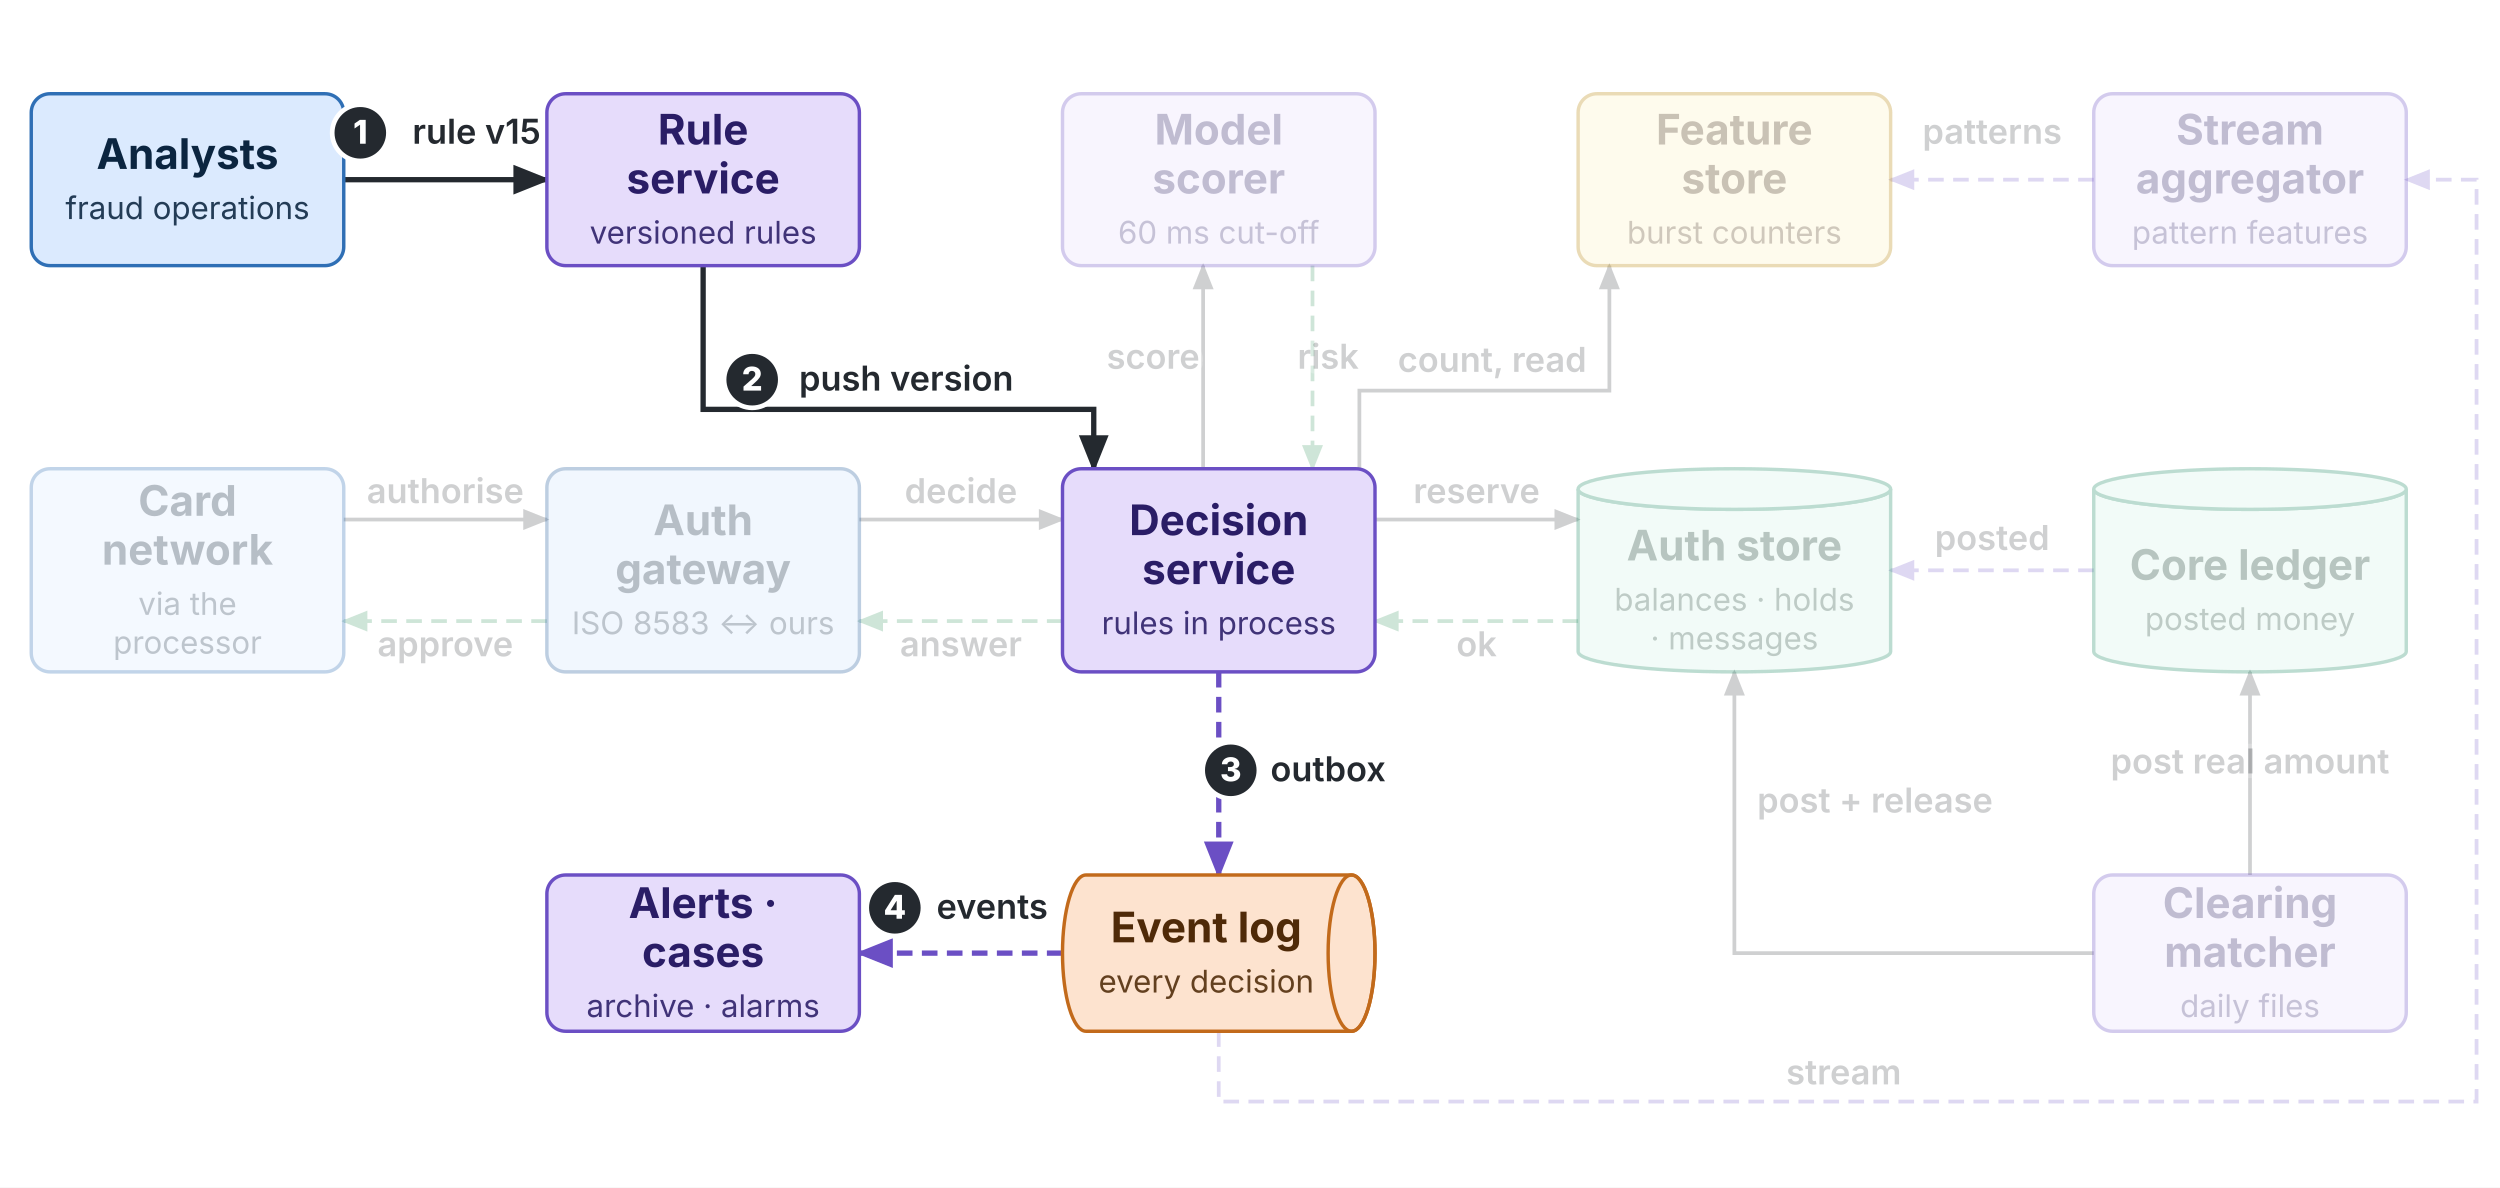
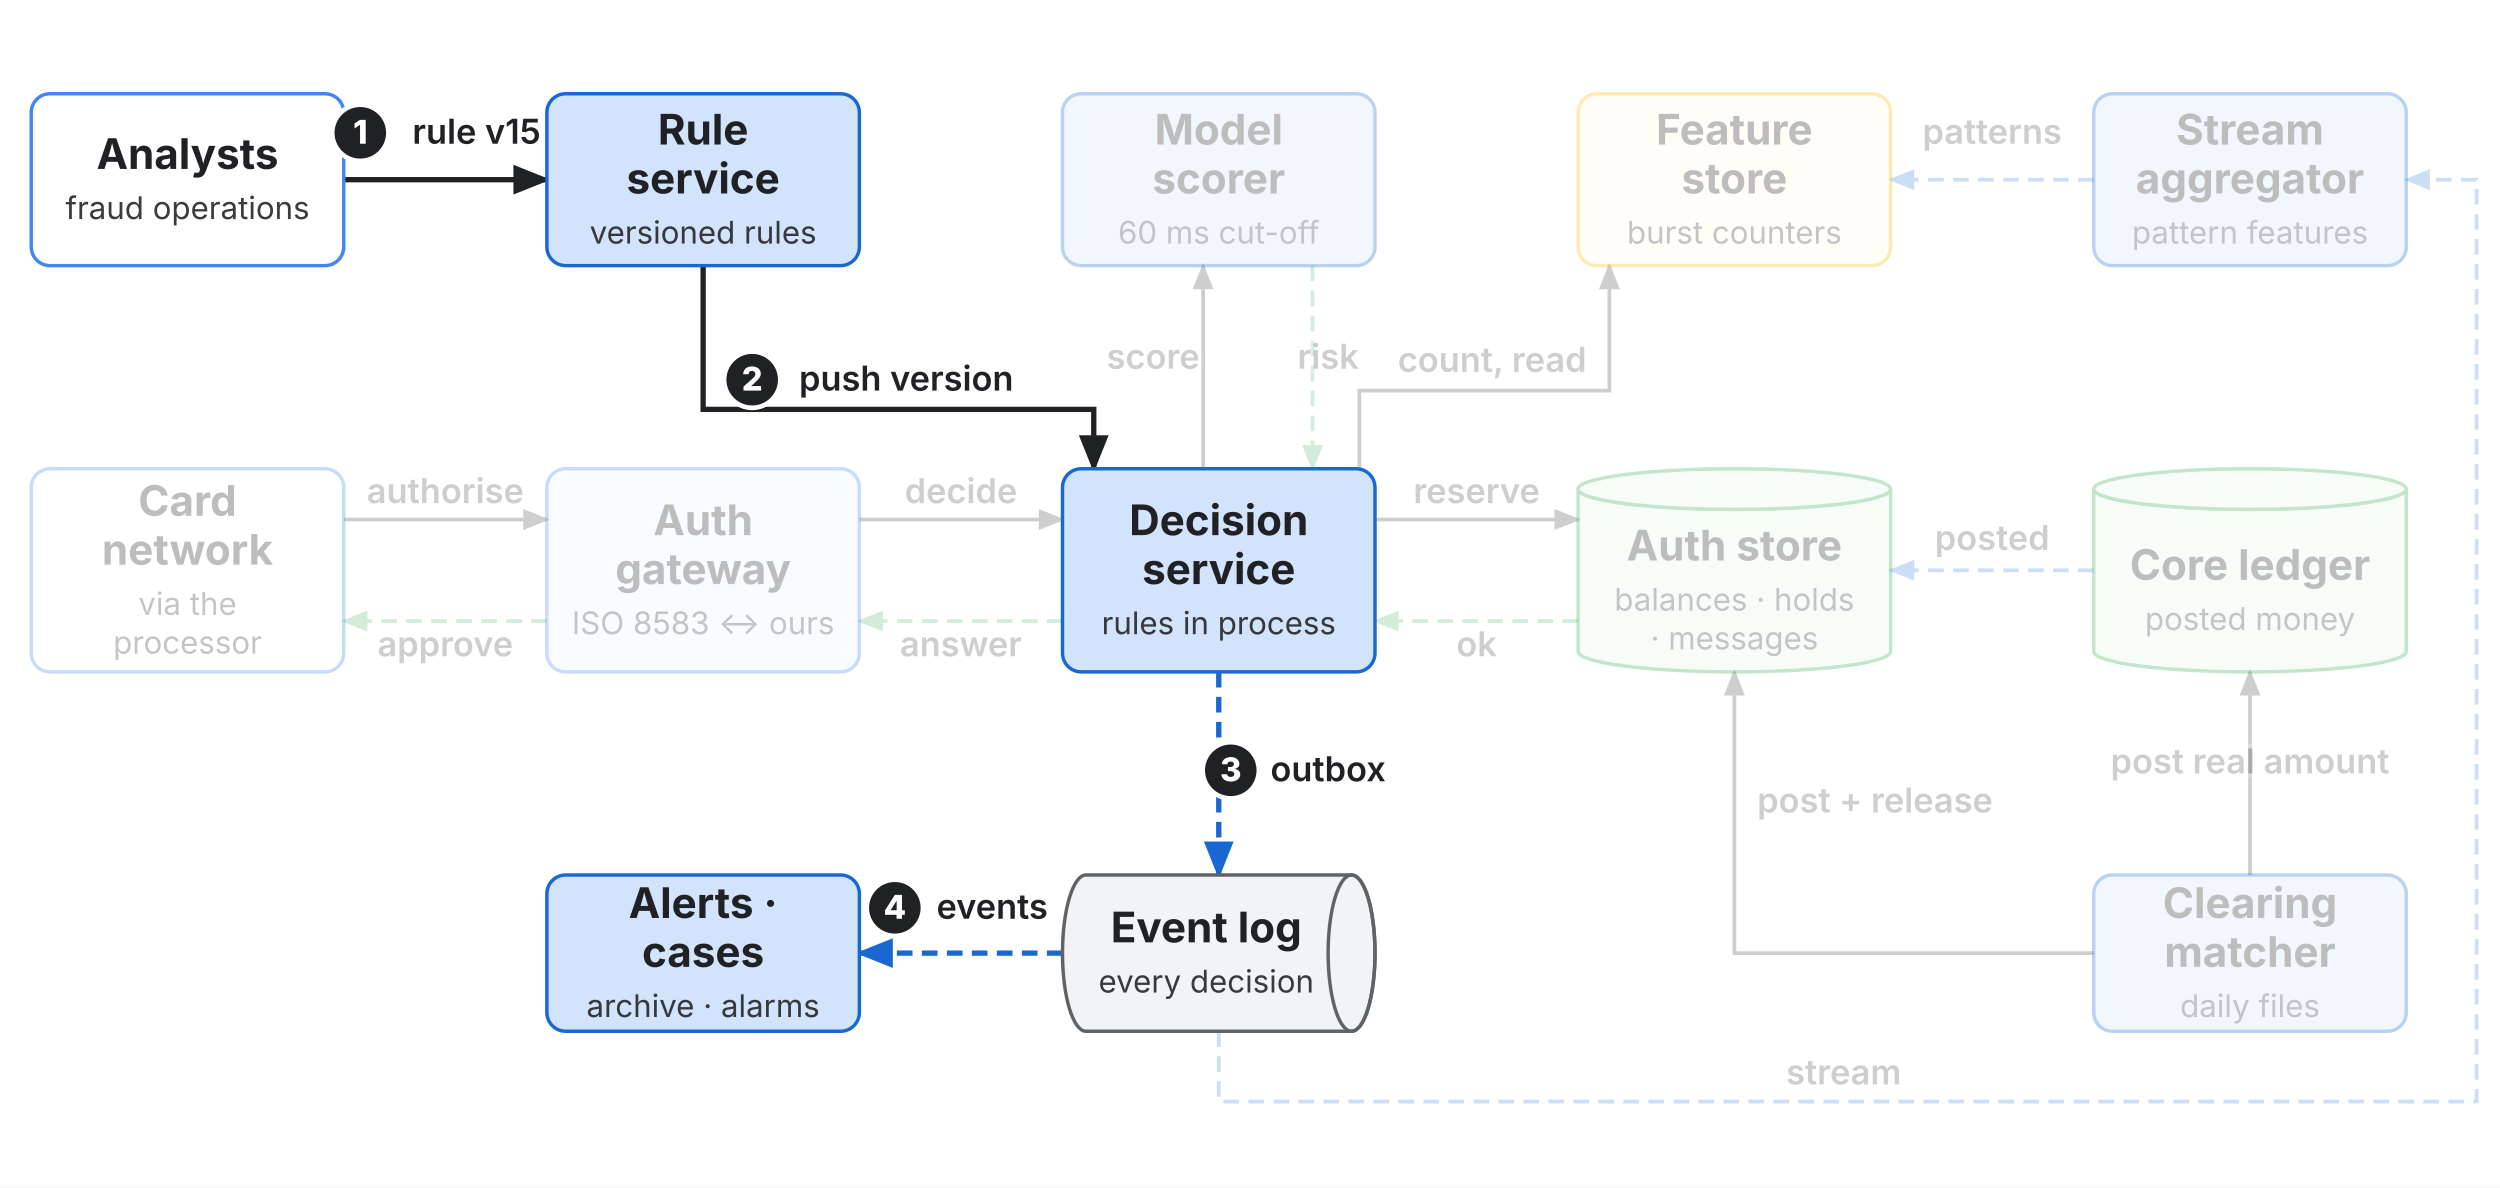
<svg xmlns="http://www.w3.org/2000/svg" class="base" viewBox="0 0 1600 760" width="1600" height="760">
  <defs>
-     <marker id="bs-1f8a4c" viewBox="0 0 10 10" refX="9" refY="5" markerWidth="7" markerHeight="7" orient="auto">
-       <path d="M0,1 L10,5 L0,9 z" fill="#1f8a4c" />
+     <marker id="bs-1967d2" viewBox="0 0 10 10" refX="9" refY="5" markerWidth="7" markerHeight="7" orient="auto">
+       <path d="M0,1 L10,5 L0,9 z" fill="#1967d2" />
    </marker>
-     <marker id="bs-s-1f8a4c" viewBox="0 0 10 10" refX="1" refY="5" markerWidth="7" markerHeight="7" orient="auto">
-       <path d="M10,1 L0,5 L10,9 z" fill="#1f8a4c" />
+     <marker id="bs-s-1967d2" viewBox="0 0 10 10" refX="1" refY="5" markerWidth="7" markerHeight="7" orient="auto">
+       <path d="M10,1 L0,5 L10,9 z" fill="#1967d2" />
    </marker>
-     <marker id="bs-24292f" viewBox="0 0 10 10" refX="9" refY="5" markerWidth="7" markerHeight="7" orient="auto">
-       <path d="M0,1 L10,5 L0,9 z" fill="#24292f" />
+     <marker id="bs-202124" viewBox="0 0 10 10" refX="9" refY="5" markerWidth="7" markerHeight="7" orient="auto">
+       <path d="M0,1 L10,5 L0,9 z" fill="#202124" />
    </marker>
-     <marker id="bs-s-24292f" viewBox="0 0 10 10" refX="1" refY="5" markerWidth="7" markerHeight="7" orient="auto">
-       <path d="M10,1 L0,5 L10,9 z" fill="#24292f" />
+     <marker id="bs-s-202124" viewBox="0 0 10 10" refX="1" refY="5" markerWidth="7" markerHeight="7" orient="auto">
+       <path d="M10,1 L0,5 L10,9 z" fill="#202124" />
    </marker>
-     <marker id="bs-6b4fc4" viewBox="0 0 10 10" refX="9" refY="5" markerWidth="7" markerHeight="7" orient="auto">
-       <path d="M0,1 L10,5 L0,9 z" fill="#6b4fc4" />
+     <marker id="bs-34a853" viewBox="0 0 10 10" refX="9" refY="5" markerWidth="7" markerHeight="7" orient="auto">
+       <path d="M0,1 L10,5 L0,9 z" fill="#34a853" />
    </marker>
-     <marker id="bs-s-6b4fc4" viewBox="0 0 10 10" refX="1" refY="5" markerWidth="7" markerHeight="7" orient="auto">
-       <path d="M10,1 L0,5 L10,9 z" fill="#6b4fc4" />
+     <marker id="bs-s-34a853" viewBox="0 0 10 10" refX="1" refY="5" markerWidth="7" markerHeight="7" orient="auto">
+       <path d="M10,1 L0,5 L10,9 z" fill="#34a853" />
    </marker>
  </defs>
  <rect width="1600" height="760" fill="#ffffff" />
-   <path d="M220.0,332.5 L350.0,332.5" fill="none" stroke="#24292f" stroke-width="2.4" marker-end="url(#bs-24292f)" opacity="0.22" />
-   <path d="M350.0,397.5 L220.0,397.5" fill="none" stroke="#1f8a4c" stroke-width="2.4" stroke-dasharray="10 6" marker-end="url(#bs-1f8a4c)" opacity="0.22" />
-   <path d="M550.0,332.5 L680.0,332.5" fill="none" stroke="#24292f" stroke-width="2.4" marker-end="url(#bs-24292f)" opacity="0.22" />
-   <path d="M680.0,397.5 L550.0,397.5" fill="none" stroke="#1f8a4c" stroke-width="2.4" stroke-dasharray="10 6" marker-end="url(#bs-1f8a4c)" opacity="0.22" />
-   <path d="M1440.0,560.0 L1440.0,430.0" fill="none" stroke="#24292f" stroke-width="2.4" marker-end="url(#bs-24292f)" opacity="0.22" />
-   <path d="M880.0,332.5 L1010.0,332.5" fill="none" stroke="#24292f" stroke-width="2.4" marker-end="url(#bs-24292f)" opacity="0.22" />
-   <path d="M1010.0,397.5 L880.0,397.5" fill="none" stroke="#1f8a4c" stroke-width="2.4" stroke-dasharray="10 6" marker-end="url(#bs-1f8a4c)" opacity="0.22" />
-   <path d="M770.0,300.0 L770.0,170.0" fill="none" stroke="#24292f" stroke-width="2.4" marker-end="url(#bs-24292f)" opacity="0.22" />
-   <path d="M840.0,170.0 L840.0,300.0" fill="none" stroke="#1f8a4c" stroke-width="2.4" stroke-dasharray="10 6" marker-end="url(#bs-1f8a4c)" opacity="0.22" />
-   <path d="M220.0,115.0 L350.0,115.0" fill="none" stroke="#24292f" stroke-width="3.4" marker-end="url(#bs-24292f)" />
-   <path d="M450.0,170.0 L450.0,262.0 L700.0,262.0 L700.0,300.0" fill="none" stroke="#24292f" stroke-width="3.4" marker-end="url(#bs-24292f)" />
-   <path d="M780.0,430.0 L780.0,560.0" fill="none" stroke="#6b4fc4" stroke-width="3.4" stroke-dasharray="10 6" marker-end="url(#bs-6b4fc4)" />
-   <path d="M1340.0,365.0 L1210.0,365.0" fill="none" stroke="#6b4fc4" stroke-width="2.4" stroke-dasharray="10 6" marker-end="url(#bs-6b4fc4)" opacity="0.22" />
-   <path d="M1340.0,610.0 L1110.0,610.0 L1110.0,430.0" fill="none" stroke="#24292f" stroke-width="2.4" marker-end="url(#bs-24292f)" opacity="0.22" />
-   <path d="M870.0,300.0 L870.0,250.0 L1030.0,250.0 L1030.0,170.0" fill="none" stroke="#24292f" stroke-width="2.4" marker-end="url(#bs-24292f)" opacity="0.22" />
-   <path d="M1340.0,115.0 L1210.0,115.0" fill="none" stroke="#6b4fc4" stroke-width="2.4" stroke-dasharray="10 6" marker-end="url(#bs-6b4fc4)" opacity="0.22" />
-   <path d="M780.0,660.0 L780.0,705.0 L1585.0,705.0 L1585.0,115.0 L1540.0,115.0" fill="none" stroke="#6b4fc4" stroke-width="2.4" stroke-dasharray="10 6" marker-end="url(#bs-6b4fc4)" opacity="0.22" />
-   <path d="M680.0,610.0 L550.0,610.0" fill="none" stroke="#6b4fc4" stroke-width="3.4" stroke-dasharray="10 6" marker-end="url(#bs-6b4fc4)" />
-   <g opacity="0.3">
-     <rect x="20" y="300" width="200" height="130" rx="12" fill="#dbeafe" stroke="#2f6fb5" stroke-width="2.2" />
-     <text x="120.0" y="330.1" text-anchor="middle" font-family="Inter, Helvetica, Arial, sans-serif" font-size="27" font-weight="700" fill="#0b2540">Card</text>
-     <text x="120.0" y="361.4" text-anchor="middle" font-family="Inter, Helvetica, Arial, sans-serif" font-size="27" font-weight="700" fill="#0b2540">network</text>
-     <text x="120.0" y="393.5" text-anchor="middle" font-family="Inter, Helvetica, Arial, sans-serif" font-size="20.0" fill="#0b2540" fill-opacity="0.88">via the</text>
-     <text x="120.0" y="418.3" text-anchor="middle" font-family="Inter, Helvetica, Arial, sans-serif" font-size="20.0" fill="#0b2540" fill-opacity="0.88">processor</text>
+   <path data-k="e:n-g" d="M220.0,332.5 L350.0,332.5" fill="none" stroke="#202124" stroke-width="2.4" marker-end="url(#bs-202124)" opacity="0.22" />
+   <path data-k="e:g-n" d="M350.0,397.5 L220.0,397.5" fill="none" stroke="#34a853" stroke-width="2.4" stroke-dasharray="10 6" marker-end="url(#bs-34a853)" opacity="0.22" />
+   <path data-k="e:g-d" d="M550.0,332.5 L680.0,332.5" fill="none" stroke="#202124" stroke-width="2.4" marker-end="url(#bs-202124)" opacity="0.22" />
+   <path data-k="e:d-g" d="M680.0,397.5 L550.0,397.5" fill="none" stroke="#34a853" stroke-width="2.4" stroke-dasharray="10 6" marker-end="url(#bs-34a853)" opacity="0.22" />
+   <path data-k="e:m-l" d="M1440.0,560.0 L1440.0,430.0" fill="none" stroke="#202124" stroke-width="2.4" marker-end="url(#bs-202124)" opacity="0.22" />
+   <path data-k="e:d-a" d="M880.0,332.5 L1010.0,332.5" fill="none" stroke="#202124" stroke-width="2.4" marker-end="url(#bs-202124)" opacity="0.22" />
+   <path data-k="e:a-d" d="M1010.0,397.5 L880.0,397.5" fill="none" stroke="#34a853" stroke-width="2.4" stroke-dasharray="10 6" marker-end="url(#bs-34a853)" opacity="0.22" />
+   <path data-k="e:d-m" d="M770.0,300.0 L770.0,170.0" fill="none" stroke="#202124" stroke-width="2.4" marker-end="url(#bs-202124)" opacity="0.22" />
+   <path data-k="e:m-d" d="M840.0,170.0 L840.0,300.0" fill="none" stroke="#34a853" stroke-width="2.4" stroke-dasharray="10 6" marker-end="url(#bs-34a853)" opacity="0.22" />
+   <path data-k="e:a-r" d="M220.0,115.0 L350.0,115.0" fill="none" stroke="#202124" stroke-width="3.4" marker-end="url(#bs-202124)" />
+   <path data-k="e:r-d" d="M450.0,170.0 L450.0,262.0 L700.0,262.0 L700.0,300.0" fill="none" stroke="#202124" stroke-width="3.4" marker-end="url(#bs-202124)" />
+   <path data-k="e:d-lg" d="M780.0,430.0 L780.0,560.0" fill="none" stroke="#1967d2" stroke-width="3.4" stroke-dasharray="10 6" marker-end="url(#bs-1967d2)" />
+   <path data-k="e:l-a" d="M1340.0,365.0 L1210.0,365.0" fill="none" stroke="#1967d2" stroke-width="2.4" stroke-dasharray="10 6" marker-end="url(#bs-1967d2)" opacity="0.22" />
+   <path data-k="e:mt-a" d="M1340.0,610.0 L1110.0,610.0 L1110.0,430.0" fill="none" stroke="#202124" stroke-width="2.4" marker-end="url(#bs-202124)" opacity="0.22" />
+   <path data-k="e:d-f" d="M870.0,300.0 L870.0,250.0 L1030.0,250.0 L1030.0,170.0" fill="none" stroke="#202124" stroke-width="2.4" marker-end="url(#bs-202124)" opacity="0.22" />
+   <path data-k="e:ag-f" d="M1340.0,115.0 L1210.0,115.0" fill="none" stroke="#1967d2" stroke-width="2.4" stroke-dasharray="10 6" marker-end="url(#bs-1967d2)" opacity="0.22" />
+   <path data-k="e:lg-ag" d="M780.0,660.0 L780.0,705.0 L1585.0,705.0 L1585.0,115.0 L1540.0,115.0" fill="none" stroke="#1967d2" stroke-width="2.4" stroke-dasharray="10 6" marker-end="url(#bs-1967d2)" opacity="0.22" />
+   <path data-k="e:lg-c" d="M680.0,610.0 L550.0,610.0" fill="none" stroke="#1967d2" stroke-width="3.4" stroke-dasharray="10 6" marker-end="url(#bs-1967d2)" />
+   <g data-k="n:net">
+     <g opacity="0.3">
+       <rect x="20" y="300" width="200" height="130" rx="12" fill="#ffffff" stroke="#4285f4" stroke-width="2.2" />
+       <text x="120.0" y="330.1" text-anchor="middle" font-family="Inter, Roboto, sans-serif" font-size="27" font-weight="700" fill="#202124">Card</text>
+       <text x="120.0" y="361.4" text-anchor="middle" font-family="Inter, Roboto, sans-serif" font-size="27" font-weight="700" fill="#202124">network</text>
+       <text x="120.0" y="393.5" text-anchor="middle" font-family="Inter, Roboto, sans-serif" font-size="20.0" fill="#202124" fill-opacity="0.88">via the</text>
+       <text x="120.0" y="418.3" text-anchor="middle" font-family="Inter, Roboto, sans-serif" font-size="20.0" fill="#202124" fill-opacity="0.88">processor</text>
+     </g>
  </g>
-   <g opacity="0.3">
-     <rect x="350" y="300" width="200" height="130" rx="12" fill="#cfe3fb" stroke="#215a9a" stroke-width="2.2" />
-     <text x="450.0" y="342.5" text-anchor="middle" font-family="Inter, Helvetica, Arial, sans-serif" font-size="27" font-weight="700" fill="#0b2540">Auth</text>
-     <text x="450.0" y="373.8" text-anchor="middle" font-family="Inter, Helvetica, Arial, sans-serif" font-size="27" font-weight="700" fill="#0b2540">gateway</text>
-     <text x="450.0" y="405.9" text-anchor="middle" font-family="Inter, Helvetica, Arial, sans-serif" font-size="20.0" fill="#0b2540" fill-opacity="0.88">ISO 8583 ↔ ours</text>
+   <g data-k="n:gw">
+     <g opacity="0.3">
+       <rect x="350" y="300" width="200" height="130" rx="12" fill="#e8f0fe" stroke="#4285f4" stroke-width="2.2" />
+       <text x="450.0" y="342.5" text-anchor="middle" font-family="Inter, Roboto, sans-serif" font-size="27" font-weight="700" fill="#202124">Auth</text>
+       <text x="450.0" y="373.8" text-anchor="middle" font-family="Inter, Roboto, sans-serif" font-size="27" font-weight="700" fill="#202124">gateway</text>
+       <text x="450.0" y="405.9" text-anchor="middle" font-family="Inter, Roboto, sans-serif" font-size="20.0" fill="#202124" fill-opacity="0.88">ISO 8583 ↔ ours</text>
+     </g>
  </g>
-   <rect x="680" y="300" width="200" height="130" rx="12" fill="#e6dcfb" stroke="#6b4fc4" stroke-width="2.2" />
-   <text x="780.0" y="342.5" text-anchor="middle" font-family="Inter, Helvetica, Arial, sans-serif" font-size="27" font-weight="700" fill="#2a1d66">Decision</text>
-   <text x="780.0" y="373.8" text-anchor="middle" font-family="Inter, Helvetica, Arial, sans-serif" font-size="27" font-weight="700" fill="#2a1d66">service</text>
-   <text x="780.0" y="405.9" text-anchor="middle" font-family="Inter, Helvetica, Arial, sans-serif" font-size="20.0" fill="#2a1d66" fill-opacity="0.88">rules in process</text>
-   <g opacity="0.3">
-     <path d="M1010,313 a100.0,13 0 0,0 200,0 v104 a100.0,13 0 0,1 -200,0 z" fill="#d3f3e6" stroke="#1f8a63" stroke-width="2.2" />
-     <ellipse cx="1110.0" cy="313" rx="100.0" ry="13" fill="#d3f3e6" stroke="#1f8a63" stroke-width="2.2" />
-     <text x="1110.0" y="358.7" text-anchor="middle" font-family="Inter, Helvetica, Arial, sans-serif" font-size="27" font-weight="700" fill="#0d3b2a">Auth store</text>
-     <text x="1110.0" y="390.8" text-anchor="middle" font-family="Inter, Helvetica, Arial, sans-serif" font-size="20.0" fill="#0d3b2a" fill-opacity="0.88">balances · holds</text>
-     <text x="1110.0" y="415.6" text-anchor="middle" font-family="Inter, Helvetica, Arial, sans-serif" font-size="20.0" fill="#0d3b2a" fill-opacity="0.88">· messages</text>
+   <g data-k="n:dec">
+     <rect x="680" y="300" width="200" height="130" rx="12" fill="#d2e3fc" stroke="#1967d2" stroke-width="2.2" />
+     <text x="780.0" y="342.5" text-anchor="middle" font-family="Inter, Roboto, sans-serif" font-size="27" font-weight="700" fill="#202124">Decision</text>
+     <text x="780.0" y="373.8" text-anchor="middle" font-family="Inter, Roboto, sans-serif" font-size="27" font-weight="700" fill="#202124">service</text>
+     <text x="780.0" y="405.9" text-anchor="middle" font-family="Inter, Roboto, sans-serif" font-size="20.0" fill="#202124" fill-opacity="0.88">rules in process</text>
  </g>
-   <g opacity="0.3">
-     <path d="M1340,313 a100.0,13 0 0,0 200,0 v104 a100.0,13 0 0,1 -200,0 z" fill="#d3f3e6" stroke="#1f8a63" stroke-width="2.2" />
-     <ellipse cx="1440.0" cy="313" rx="100.0" ry="13" fill="#d3f3e6" stroke="#1f8a63" stroke-width="2.2" />
-     <text x="1440.0" y="371.1" text-anchor="middle" font-family="Inter, Helvetica, Arial, sans-serif" font-size="27" font-weight="700" fill="#0d3b2a">Core ledger</text>
-     <text x="1440.0" y="403.2" text-anchor="middle" font-family="Inter, Helvetica, Arial, sans-serif" font-size="20.0" fill="#0d3b2a" fill-opacity="0.88">posted money</text>
+   <g data-k="n:ast">
+     <g opacity="0.3">
+       <path d="M1010,313 a100.0,13 0 0,0 200,0 v104 a100.0,13 0 0,1 -200,0 z" fill="#e6f4ea" stroke="#34a853" stroke-width="2.2" />
+       <ellipse cx="1110.0" cy="313" rx="100.0" ry="13" fill="#e6f4ea" stroke="#34a853" stroke-width="2.2" />
+       <text x="1110.0" y="358.7" text-anchor="middle" font-family="Inter, Roboto, sans-serif" font-size="27" font-weight="700" fill="#202124">Auth store</text>
+       <text x="1110.0" y="390.8" text-anchor="middle" font-family="Inter, Roboto, sans-serif" font-size="20.0" fill="#202124" fill-opacity="0.88">balances · holds</text>
+       <text x="1110.0" y="415.6" text-anchor="middle" font-family="Inter, Roboto, sans-serif" font-size="20.0" fill="#202124" fill-opacity="0.88">· messages</text>
+     </g>
  </g>
-   <rect x="20" y="60" width="200" height="110" rx="12" fill="#dbeafe" stroke="#2f6fb5" stroke-width="2.2" />
-   <text x="120.0" y="108.1" text-anchor="middle" font-family="Inter, Helvetica, Arial, sans-serif" font-size="27" font-weight="700" fill="#0b2540">Analysts</text>
-   <text x="120.0" y="140.2" text-anchor="middle" font-family="Inter, Helvetica, Arial, sans-serif" font-size="20.0" fill="#0b2540" fill-opacity="0.88">fraud operations</text>
-   <rect x="350" y="60" width="200" height="110" rx="12" fill="#e6dcfb" stroke="#6b4fc4" stroke-width="2.2" />
-   <text x="450.0" y="92.5" text-anchor="middle" font-family="Inter, Helvetica, Arial, sans-serif" font-size="27" font-weight="700" fill="#2a1d66">Rule</text>
-   <text x="450.0" y="123.8" text-anchor="middle" font-family="Inter, Helvetica, Arial, sans-serif" font-size="27" font-weight="700" fill="#2a1d66">service</text>
-   <text x="450.0" y="155.9" text-anchor="middle" font-family="Inter, Helvetica, Arial, sans-serif" font-size="20.0" fill="#2a1d66" fill-opacity="0.88">versioned rules</text>
-   <g opacity="0.3">
-     <rect x="680" y="60" width="200" height="110" rx="12" fill="#e6dcfb" stroke="#6b4fc4" stroke-width="2.2" />
-     <text x="780.0" y="92.5" text-anchor="middle" font-family="Inter, Helvetica, Arial, sans-serif" font-size="27" font-weight="700" fill="#2a1d66">Model</text>
-     <text x="780.0" y="123.8" text-anchor="middle" font-family="Inter, Helvetica, Arial, sans-serif" font-size="27" font-weight="700" fill="#2a1d66">scorer</text>
-     <text x="780.0" y="155.9" text-anchor="middle" font-family="Inter, Helvetica, Arial, sans-serif" font-size="20.0" fill="#2a1d66" fill-opacity="0.88">60 ms cut-off</text>
+   <g data-k="n:led">
+     <g opacity="0.3">
+       <path d="M1340,313 a100.0,13 0 0,0 200,0 v104 a100.0,13 0 0,1 -200,0 z" fill="#e6f4ea" stroke="#34a853" stroke-width="2.2" />
+       <ellipse cx="1440.0" cy="313" rx="100.0" ry="13" fill="#e6f4ea" stroke="#34a853" stroke-width="2.2" />
+       <text x="1440.0" y="371.1" text-anchor="middle" font-family="Inter, Roboto, sans-serif" font-size="27" font-weight="700" fill="#202124">Core ledger</text>
+       <text x="1440.0" y="403.2" text-anchor="middle" font-family="Inter, Roboto, sans-serif" font-size="20.0" fill="#202124" fill-opacity="0.88">posted money</text>
+     </g>
  </g>
-   <g opacity="0.3">
-     <rect x="1010" y="60" width="200" height="110" rx="12" fill="#fdf0c2" stroke="#b7860b" stroke-width="2.2" />
-     <text x="1110.0" y="92.5" text-anchor="middle" font-family="Inter, Helvetica, Arial, sans-serif" font-size="27" font-weight="700" fill="#4a3207">Feature</text>
-     <text x="1110.0" y="123.8" text-anchor="middle" font-family="Inter, Helvetica, Arial, sans-serif" font-size="27" font-weight="700" fill="#4a3207">store</text>
-     <text x="1110.0" y="155.9" text-anchor="middle" font-family="Inter, Helvetica, Arial, sans-serif" font-size="20.0" fill="#4a3207" fill-opacity="0.88">burst counters</text>
+   <g data-k="n:ana">
+     <rect x="20" y="60" width="200" height="110" rx="12" fill="#ffffff" stroke="#4285f4" stroke-width="2.2" />
+     <text x="120.0" y="108.1" text-anchor="middle" font-family="Inter, Roboto, sans-serif" font-size="27" font-weight="700" fill="#202124">Analysts</text>
+     <text x="120.0" y="140.2" text-anchor="middle" font-family="Inter, Roboto, sans-serif" font-size="20.0" fill="#202124" fill-opacity="0.88">fraud operations</text>
  </g>
-   <g opacity="0.3">
-     <rect x="1340" y="60" width="200" height="110" rx="12" fill="#e6dcfb" stroke="#6b4fc4" stroke-width="2.2" />
-     <text x="1440.0" y="92.5" text-anchor="middle" font-family="Inter, Helvetica, Arial, sans-serif" font-size="27" font-weight="700" fill="#2a1d66">Stream</text>
-     <text x="1440.0" y="123.8" text-anchor="middle" font-family="Inter, Helvetica, Arial, sans-serif" font-size="27" font-weight="700" fill="#2a1d66">aggregator</text>
-     <text x="1440.0" y="155.9" text-anchor="middle" font-family="Inter, Helvetica, Arial, sans-serif" font-size="20.0" fill="#2a1d66" fill-opacity="0.88">pattern features</text>
+   <g data-k="n:rules">
+     <rect x="350" y="60" width="200" height="110" rx="12" fill="#d2e3fc" stroke="#1967d2" stroke-width="2.2" />
+     <text x="450.0" y="92.5" text-anchor="middle" font-family="Inter, Roboto, sans-serif" font-size="27" font-weight="700" fill="#202124">Rule</text>
+     <text x="450.0" y="123.8" text-anchor="middle" font-family="Inter, Roboto, sans-serif" font-size="27" font-weight="700" fill="#202124">service</text>
+     <text x="450.0" y="155.9" text-anchor="middle" font-family="Inter, Roboto, sans-serif" font-size="20.0" fill="#202124" fill-opacity="0.88">versioned rules</text>
  </g>
-   <path d="M695,560 h170 a15,50.0 0 0,1 0,100 h-170 a15,50.0 0 0,1 0,-100 z" fill="#fde3cf" stroke="#c26a1b" stroke-width="2.2" />
-   <ellipse cx="865" cy="610.0" rx="15" ry="50.0" fill="none" stroke="#c26a1b" stroke-width="2.2" />
-   <text x="772.0" y="603.1" text-anchor="middle" font-family="Inter, Helvetica, Arial, sans-serif" font-size="27" font-weight="700" fill="#4f2a08">Event log</text>
-   <text x="772.0" y="635.2" text-anchor="middle" font-family="Inter, Helvetica, Arial, sans-serif" font-size="20.0" fill="#4f2a08" fill-opacity="0.88">every decision</text>
-   <rect x="350" y="560" width="200" height="100" rx="12" fill="#e6dcfb" stroke="#6b4fc4" stroke-width="2.2" />
-   <text x="450.0" y="587.5" text-anchor="middle" font-family="Inter, Helvetica, Arial, sans-serif" font-size="27" font-weight="700" fill="#2a1d66">Alerts ·</text>
-   <text x="450.0" y="618.8" text-anchor="middle" font-family="Inter, Helvetica, Arial, sans-serif" font-size="27" font-weight="700" fill="#2a1d66">cases</text>
-   <text x="450.0" y="650.9" text-anchor="middle" font-family="Inter, Helvetica, Arial, sans-serif" font-size="20.0" fill="#2a1d66" fill-opacity="0.88">archive · alarms</text>
-   <g opacity="0.3">
-     <rect x="1340" y="560" width="200" height="100" rx="12" fill="#e6dcfb" stroke="#6b4fc4" stroke-width="2.2" />
-     <text x="1440.0" y="587.5" text-anchor="middle" font-family="Inter, Helvetica, Arial, sans-serif" font-size="27" font-weight="700" fill="#2a1d66">Clearing</text>
-     <text x="1440.0" y="618.8" text-anchor="middle" font-family="Inter, Helvetica, Arial, sans-serif" font-size="27" font-weight="700" fill="#2a1d66">matcher</text>
-     <text x="1440.0" y="650.9" text-anchor="middle" font-family="Inter, Helvetica, Arial, sans-serif" font-size="20.0" fill="#2a1d66" fill-opacity="0.88">daily files</text>
+   <g data-k="n:model">
+     <g opacity="0.3">
+       <rect x="680" y="60" width="200" height="110" rx="12" fill="#d2e3fc" stroke="#1967d2" stroke-width="2.2" />
+       <text x="780.0" y="92.5" text-anchor="middle" font-family="Inter, Roboto, sans-serif" font-size="27" font-weight="700" fill="#202124">Model</text>
+       <text x="780.0" y="123.8" text-anchor="middle" font-family="Inter, Roboto, sans-serif" font-size="27" font-weight="700" fill="#202124">scorer</text>
+       <text x="780.0" y="155.9" text-anchor="middle" font-family="Inter, Roboto, sans-serif" font-size="20.0" fill="#202124" fill-opacity="0.88">60 ms cut-off</text>
+     </g>
  </g>
-   <text x="285.0" y="322.0" text-anchor="middle" font-family="Inter, Helvetica, Arial, sans-serif" font-size="22" font-weight="600" fill="#24292f" paint-order="stroke" stroke="#ffffff" stroke-width="6" stroke-linejoin="round" opacity="0.22">authorise</text>
-   <text x="285.0" y="420.0" text-anchor="middle" font-family="Inter, Helvetica, Arial, sans-serif" font-size="22" font-weight="600" fill="#24292f" paint-order="stroke" stroke="#ffffff" stroke-width="6" stroke-linejoin="round" opacity="0.22">approve</text>
-   <text x="615.0" y="322.0" text-anchor="middle" font-family="Inter, Helvetica, Arial, sans-serif" font-size="22" font-weight="600" fill="#24292f" paint-order="stroke" stroke="#ffffff" stroke-width="6" stroke-linejoin="round" opacity="0.22">decide</text>
-   <text x="615.0" y="420.0" text-anchor="middle" font-family="Inter, Helvetica, Arial, sans-serif" font-size="22" font-weight="600" fill="#24292f" paint-order="stroke" stroke="#ffffff" stroke-width="6" stroke-linejoin="round" opacity="0.22">answer</text>
-   <text x="1440.0" y="495.0" text-anchor="middle" font-family="Inter, Helvetica, Arial, sans-serif" font-size="22" font-weight="600" fill="#24292f" paint-order="stroke" stroke="#ffffff" stroke-width="6" stroke-linejoin="round" opacity="0.22">post real amount</text>
-   <text x="945.0" y="322.0" text-anchor="middle" font-family="Inter, Helvetica, Arial, sans-serif" font-size="22" font-weight="600" fill="#24292f" paint-order="stroke" stroke="#ffffff" stroke-width="6" stroke-linejoin="round" opacity="0.22">reserve</text>
-   <text x="945.0" y="420.0" text-anchor="middle" font-family="Inter, Helvetica, Arial, sans-serif" font-size="22" font-weight="600" fill="#24292f" paint-order="stroke" stroke="#ffffff" stroke-width="6" stroke-linejoin="round" opacity="0.22">ok</text>
-   <text x="738.0" y="236.0" text-anchor="middle" font-family="Inter, Helvetica, Arial, sans-serif" font-size="22" font-weight="600" fill="#24292f" paint-order="stroke" stroke="#ffffff" stroke-width="6" stroke-linejoin="round" opacity="0.22">score</text>
-   <text x="850.0" y="236.0" text-anchor="middle" font-family="Inter, Helvetica, Arial, sans-serif" font-size="22" font-weight="600" fill="#24292f" paint-order="stroke" stroke="#ffffff" stroke-width="6" stroke-linejoin="round" opacity="0.22">risk</text>
-   <text x="305.0" y="92.0" text-anchor="middle" font-family="Inter, Helvetica, Arial, sans-serif" font-size="22" font-weight="600" fill="#24292f" paint-order="stroke" stroke="#ffffff" stroke-width="6" stroke-linejoin="round">rule v15</text>
-   <circle cx="230.6" cy="85.0" r="18" fill="#24292f" stroke="#ffffff" stroke-width="3" />
-   <text x="230.6" y="92.0" text-anchor="middle" font-family="Inter, Helvetica, Arial, sans-serif" font-size="21" font-weight="800" fill="#ffffff">1</text>
-   <text x="580.0" y="250.0" text-anchor="middle" font-family="Inter, Helvetica, Arial, sans-serif" font-size="22" font-weight="600" fill="#24292f" paint-order="stroke" stroke="#ffffff" stroke-width="6" stroke-linejoin="round">push version</text>
-   <circle cx="481.4" cy="243.0" r="18" fill="#24292f" stroke="#ffffff" stroke-width="3" />
-   <text x="481.4" y="250.0" text-anchor="middle" font-family="Inter, Helvetica, Arial, sans-serif" font-size="21" font-weight="800" fill="#ffffff">2</text>
-   <text x="850.0" y="500.0" text-anchor="middle" font-family="Inter, Helvetica, Arial, sans-serif" font-size="22" font-weight="600" fill="#24292f" paint-order="stroke" stroke="#ffffff" stroke-width="6" stroke-linejoin="round">outbox</text>
-   <circle cx="787.7" cy="493.0" r="18" fill="#24292f" stroke="#ffffff" stroke-width="3" />
-   <text x="787.7" y="500.0" text-anchor="middle" font-family="Inter, Helvetica, Arial, sans-serif" font-size="21" font-weight="800" fill="#ffffff">3</text>
-   <text x="1275.0" y="352.0" text-anchor="middle" font-family="Inter, Helvetica, Arial, sans-serif" font-size="22" font-weight="600" fill="#24292f" paint-order="stroke" stroke="#ffffff" stroke-width="6" stroke-linejoin="round" opacity="0.22">posted</text>
-   <text x="1200.0" y="520.0" text-anchor="middle" font-family="Inter, Helvetica, Arial, sans-serif" font-size="22" font-weight="600" fill="#24292f" paint-order="stroke" stroke="#ffffff" stroke-width="6" stroke-linejoin="round" opacity="0.22">post + release</text>
-   <text x="955.0" y="238.0" text-anchor="middle" font-family="Inter, Helvetica, Arial, sans-serif" font-size="22" font-weight="600" fill="#24292f" paint-order="stroke" stroke="#ffffff" stroke-width="6" stroke-linejoin="round" opacity="0.22">count, read</text>
-   <text x="1275.0" y="92.0" text-anchor="middle" font-family="Inter, Helvetica, Arial, sans-serif" font-size="22" font-weight="600" fill="#24292f" paint-order="stroke" stroke="#ffffff" stroke-width="6" stroke-linejoin="round" opacity="0.22">patterns</text>
-   <text x="1180.0" y="694.0" text-anchor="middle" font-family="Inter, Helvetica, Arial, sans-serif" font-size="22" font-weight="600" fill="#24292f" paint-order="stroke" stroke="#ffffff" stroke-width="6" stroke-linejoin="round" opacity="0.22">stream</text>
-   <text x="635.0" y="588.0" text-anchor="middle" font-family="Inter, Helvetica, Arial, sans-serif" font-size="22" font-weight="600" fill="#24292f" paint-order="stroke" stroke="#ffffff" stroke-width="6" stroke-linejoin="round">events</text>
-   <circle cx="572.7" cy="581.0" r="18" fill="#24292f" stroke="#ffffff" stroke-width="3" />
-   <text x="572.7" y="588.0" text-anchor="middle" font-family="Inter, Helvetica, Arial, sans-serif" font-size="21" font-weight="800" fill="#ffffff">4</text>
+   <g data-k="n:feat">
+     <g opacity="0.3">
+       <rect x="1010" y="60" width="200" height="110" rx="12" fill="#fef7e0" stroke="#fbbc05" stroke-width="2.2" />
+       <text x="1110.0" y="92.5" text-anchor="middle" font-family="Inter, Roboto, sans-serif" font-size="27" font-weight="700" fill="#202124">Feature</text>
+       <text x="1110.0" y="123.8" text-anchor="middle" font-family="Inter, Roboto, sans-serif" font-size="27" font-weight="700" fill="#202124">store</text>
+       <text x="1110.0" y="155.9" text-anchor="middle" font-family="Inter, Roboto, sans-serif" font-size="20.0" fill="#202124" fill-opacity="0.88">burst counters</text>
+     </g>
+   </g>
+   <g data-k="n:agg">
+     <g opacity="0.3">
+       <rect x="1340" y="60" width="200" height="110" rx="12" fill="#d2e3fc" stroke="#1967d2" stroke-width="2.2" />
+       <text x="1440.0" y="92.5" text-anchor="middle" font-family="Inter, Roboto, sans-serif" font-size="27" font-weight="700" fill="#202124">Stream</text>
+       <text x="1440.0" y="123.8" text-anchor="middle" font-family="Inter, Roboto, sans-serif" font-size="27" font-weight="700" fill="#202124">aggregator</text>
+       <text x="1440.0" y="155.9" text-anchor="middle" font-family="Inter, Roboto, sans-serif" font-size="20.0" fill="#202124" fill-opacity="0.88">pattern features</text>
+     </g>
+   </g>
+   <g data-k="n:log">
+     <path d="M695,560 h170 a15,50.0 0 0,1 0,100 h-170 a15,50.0 0 0,1 0,-100 z" fill="#f1f3f4" stroke="#5f6368" stroke-width="2.2" />
+     <ellipse cx="865" cy="610.0" rx="15" ry="50.0" fill="none" stroke="#5f6368" stroke-width="2.2" />
+     <text x="772.0" y="603.1" text-anchor="middle" font-family="Inter, Roboto, sans-serif" font-size="27" font-weight="700" fill="#202124">Event log</text>
+     <text x="772.0" y="635.2" text-anchor="middle" font-family="Inter, Roboto, sans-serif" font-size="20.0" fill="#202124" fill-opacity="0.88">every decision</text>
+   </g>
+   <g data-k="n:cons">
+     <rect x="350" y="560" width="200" height="100" rx="12" fill="#d2e3fc" stroke="#1967d2" stroke-width="2.2" />
+     <text x="450.0" y="587.5" text-anchor="middle" font-family="Inter, Roboto, sans-serif" font-size="27" font-weight="700" fill="#202124">Alerts ·</text>
+     <text x="450.0" y="618.8" text-anchor="middle" font-family="Inter, Roboto, sans-serif" font-size="27" font-weight="700" fill="#202124">cases</text>
+     <text x="450.0" y="650.9" text-anchor="middle" font-family="Inter, Roboto, sans-serif" font-size="20.0" fill="#202124" fill-opacity="0.88">archive · alarms</text>
+   </g>
+   <g data-k="n:match">
+     <g opacity="0.3">
+       <rect x="1340" y="560" width="200" height="100" rx="12" fill="#d2e3fc" stroke="#1967d2" stroke-width="2.2" />
+       <text x="1440.0" y="587.5" text-anchor="middle" font-family="Inter, Roboto, sans-serif" font-size="27" font-weight="700" fill="#202124">Clearing</text>
+       <text x="1440.0" y="618.8" text-anchor="middle" font-family="Inter, Roboto, sans-serif" font-size="27" font-weight="700" fill="#202124">matcher</text>
+       <text x="1440.0" y="650.9" text-anchor="middle" font-family="Inter, Roboto, sans-serif" font-size="20.0" fill="#202124" fill-opacity="0.88">daily files</text>
+     </g>
+   </g>
+   <text data-k="e:n-g" x="285.0" y="322.0" text-anchor="middle" font-family="Inter, Roboto, sans-serif" font-size="22" font-weight="600" fill="#202124" paint-order="stroke" stroke="#ffffff" stroke-width="6" stroke-linejoin="round" opacity="0.22">authorise</text>
+   <text data-k="e:g-n" x="285.0" y="420.0" text-anchor="middle" font-family="Inter, Roboto, sans-serif" font-size="22" font-weight="600" fill="#202124" paint-order="stroke" stroke="#ffffff" stroke-width="6" stroke-linejoin="round" opacity="0.22">approve</text>
+   <text data-k="e:g-d" x="615.0" y="322.0" text-anchor="middle" font-family="Inter, Roboto, sans-serif" font-size="22" font-weight="600" fill="#202124" paint-order="stroke" stroke="#ffffff" stroke-width="6" stroke-linejoin="round" opacity="0.22">decide</text>
+   <text data-k="e:d-g" x="615.0" y="420.0" text-anchor="middle" font-family="Inter, Roboto, sans-serif" font-size="22" font-weight="600" fill="#202124" paint-order="stroke" stroke="#ffffff" stroke-width="6" stroke-linejoin="round" opacity="0.22">answer</text>
+   <text data-k="e:m-l" x="1440.0" y="495.0" text-anchor="middle" font-family="Inter, Roboto, sans-serif" font-size="22" font-weight="600" fill="#202124" paint-order="stroke" stroke="#ffffff" stroke-width="6" stroke-linejoin="round" opacity="0.22">post real amount</text>
+   <text data-k="e:d-a" x="945.0" y="322.0" text-anchor="middle" font-family="Inter, Roboto, sans-serif" font-size="22" font-weight="600" fill="#202124" paint-order="stroke" stroke="#ffffff" stroke-width="6" stroke-linejoin="round" opacity="0.22">reserve</text>
+   <text data-k="e:a-d" x="945.0" y="420.0" text-anchor="middle" font-family="Inter, Roboto, sans-serif" font-size="22" font-weight="600" fill="#202124" paint-order="stroke" stroke="#ffffff" stroke-width="6" stroke-linejoin="round" opacity="0.22">ok</text>
+   <text data-k="e:d-m" x="738.0" y="236.0" text-anchor="middle" font-family="Inter, Roboto, sans-serif" font-size="22" font-weight="600" fill="#202124" paint-order="stroke" stroke="#ffffff" stroke-width="6" stroke-linejoin="round" opacity="0.22">score</text>
+   <text data-k="e:m-d" x="850.0" y="236.0" text-anchor="middle" font-family="Inter, Roboto, sans-serif" font-size="22" font-weight="600" fill="#202124" paint-order="stroke" stroke="#ffffff" stroke-width="6" stroke-linejoin="round" opacity="0.22">risk</text>
+   <text data-k="e:a-r" x="305.0" y="92.0" text-anchor="middle" font-family="Inter, Roboto, sans-serif" font-size="22" font-weight="600" fill="#202124" paint-order="stroke" stroke="#ffffff" stroke-width="6" stroke-linejoin="round">rule v15</text>
+   <g data-k="e:a-r">
+     <circle cx="230.6" cy="85.0" r="18" fill="#202124" stroke="#ffffff" stroke-width="3" />
+     <text x="230.6" y="92.0" text-anchor="middle" font-family="Inter, Roboto, sans-serif" font-size="21" font-weight="800" fill="#ffffff">1</text>
+   </g>
+   <text data-k="e:r-d" x="580.0" y="250.0" text-anchor="middle" font-family="Inter, Roboto, sans-serif" font-size="22" font-weight="600" fill="#202124" paint-order="stroke" stroke="#ffffff" stroke-width="6" stroke-linejoin="round">push version</text>
+   <g data-k="e:r-d">
+     <circle cx="481.4" cy="243.0" r="18" fill="#202124" stroke="#ffffff" stroke-width="3" />
+     <text x="481.4" y="250.0" text-anchor="middle" font-family="Inter, Roboto, sans-serif" font-size="21" font-weight="800" fill="#ffffff">2</text>
+   </g>
+   <text data-k="e:d-lg" x="850.0" y="500.0" text-anchor="middle" font-family="Inter, Roboto, sans-serif" font-size="22" font-weight="600" fill="#202124" paint-order="stroke" stroke="#ffffff" stroke-width="6" stroke-linejoin="round">outbox</text>
+   <g data-k="e:d-lg">
+     <circle cx="787.7" cy="493.0" r="18" fill="#202124" stroke="#ffffff" stroke-width="3" />
+     <text x="787.7" y="500.0" text-anchor="middle" font-family="Inter, Roboto, sans-serif" font-size="21" font-weight="800" fill="#ffffff">3</text>
+   </g>
+   <text data-k="e:l-a" x="1275.0" y="352.0" text-anchor="middle" font-family="Inter, Roboto, sans-serif" font-size="22" font-weight="600" fill="#202124" paint-order="stroke" stroke="#ffffff" stroke-width="6" stroke-linejoin="round" opacity="0.22">posted</text>
+   <text data-k="e:mt-a" x="1200.0" y="520.0" text-anchor="middle" font-family="Inter, Roboto, sans-serif" font-size="22" font-weight="600" fill="#202124" paint-order="stroke" stroke="#ffffff" stroke-width="6" stroke-linejoin="round" opacity="0.22">post + release</text>
+   <text data-k="e:d-f" x="955.0" y="238.0" text-anchor="middle" font-family="Inter, Roboto, sans-serif" font-size="22" font-weight="600" fill="#202124" paint-order="stroke" stroke="#ffffff" stroke-width="6" stroke-linejoin="round" opacity="0.22">count, read</text>
+   <text data-k="e:ag-f" x="1275.0" y="92.0" text-anchor="middle" font-family="Inter, Roboto, sans-serif" font-size="22" font-weight="600" fill="#202124" paint-order="stroke" stroke="#ffffff" stroke-width="6" stroke-linejoin="round" opacity="0.22">patterns</text>
+   <text data-k="e:lg-ag" x="1180.0" y="694.0" text-anchor="middle" font-family="Inter, Roboto, sans-serif" font-size="22" font-weight="600" fill="#202124" paint-order="stroke" stroke="#ffffff" stroke-width="6" stroke-linejoin="round" opacity="0.22">stream</text>
+   <text data-k="e:lg-c" x="635.0" y="588.0" text-anchor="middle" font-family="Inter, Roboto, sans-serif" font-size="22" font-weight="600" fill="#202124" paint-order="stroke" stroke="#ffffff" stroke-width="6" stroke-linejoin="round">events</text>
+   <g data-k="e:lg-c">
+     <circle cx="572.7" cy="581.0" r="18" fill="#202124" stroke="#ffffff" stroke-width="3" />
+     <text x="572.7" y="588.0" text-anchor="middle" font-family="Inter, Roboto, sans-serif" font-size="21" font-weight="800" fill="#ffffff">4</text>
+   </g>
</svg>
